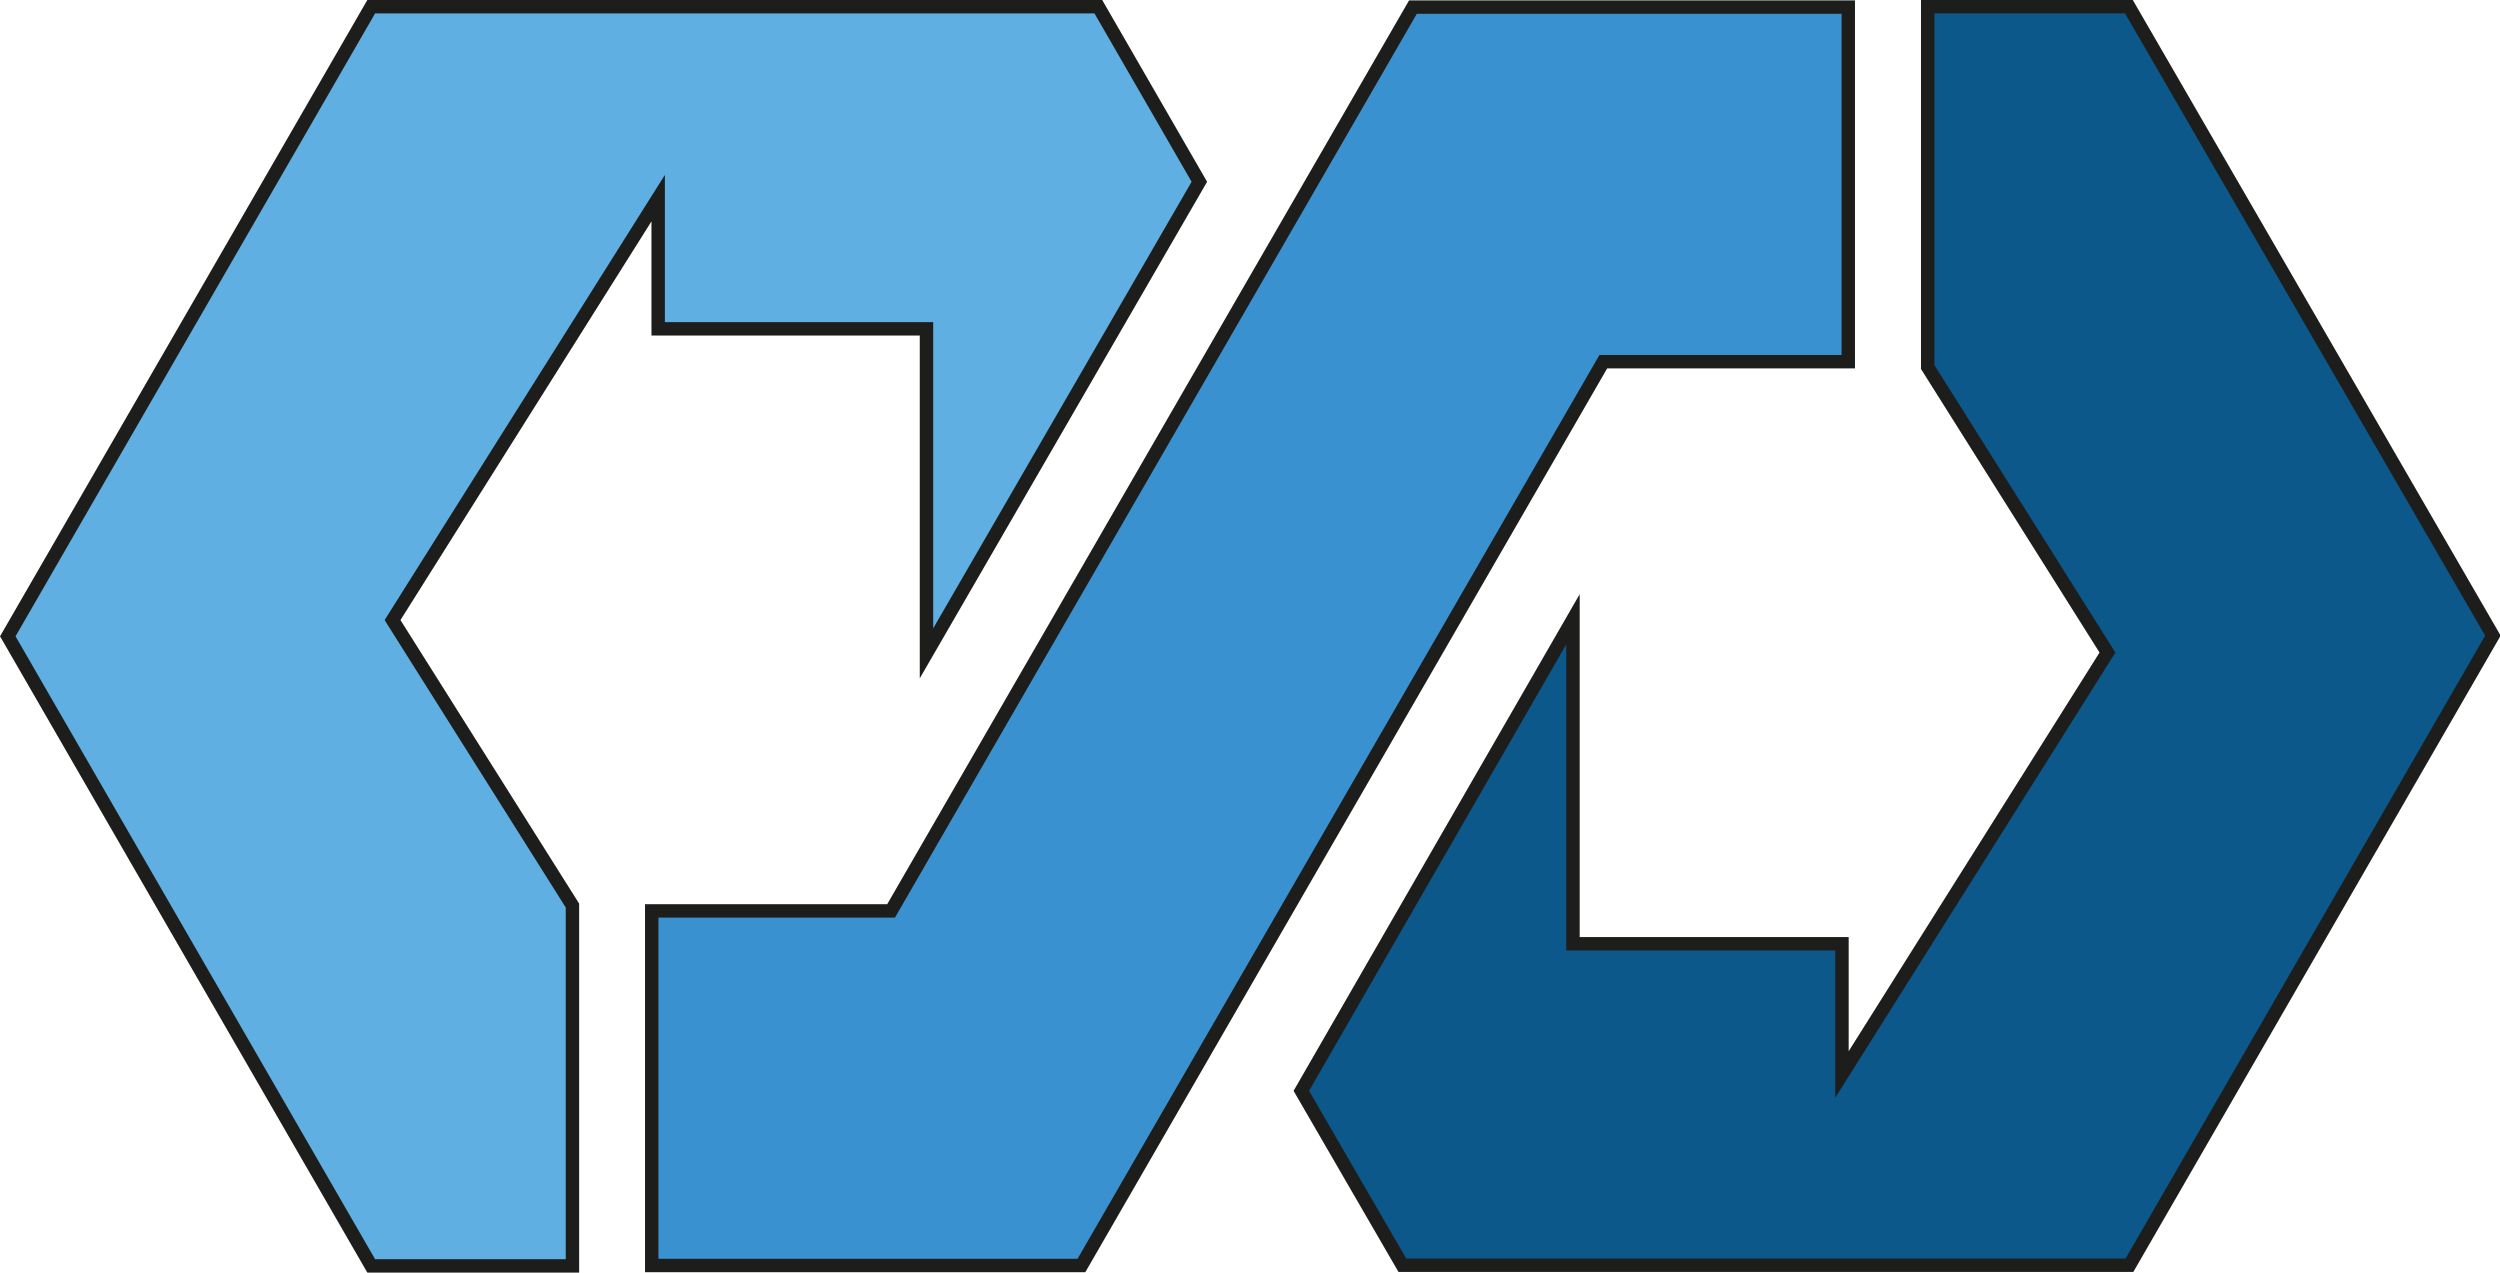
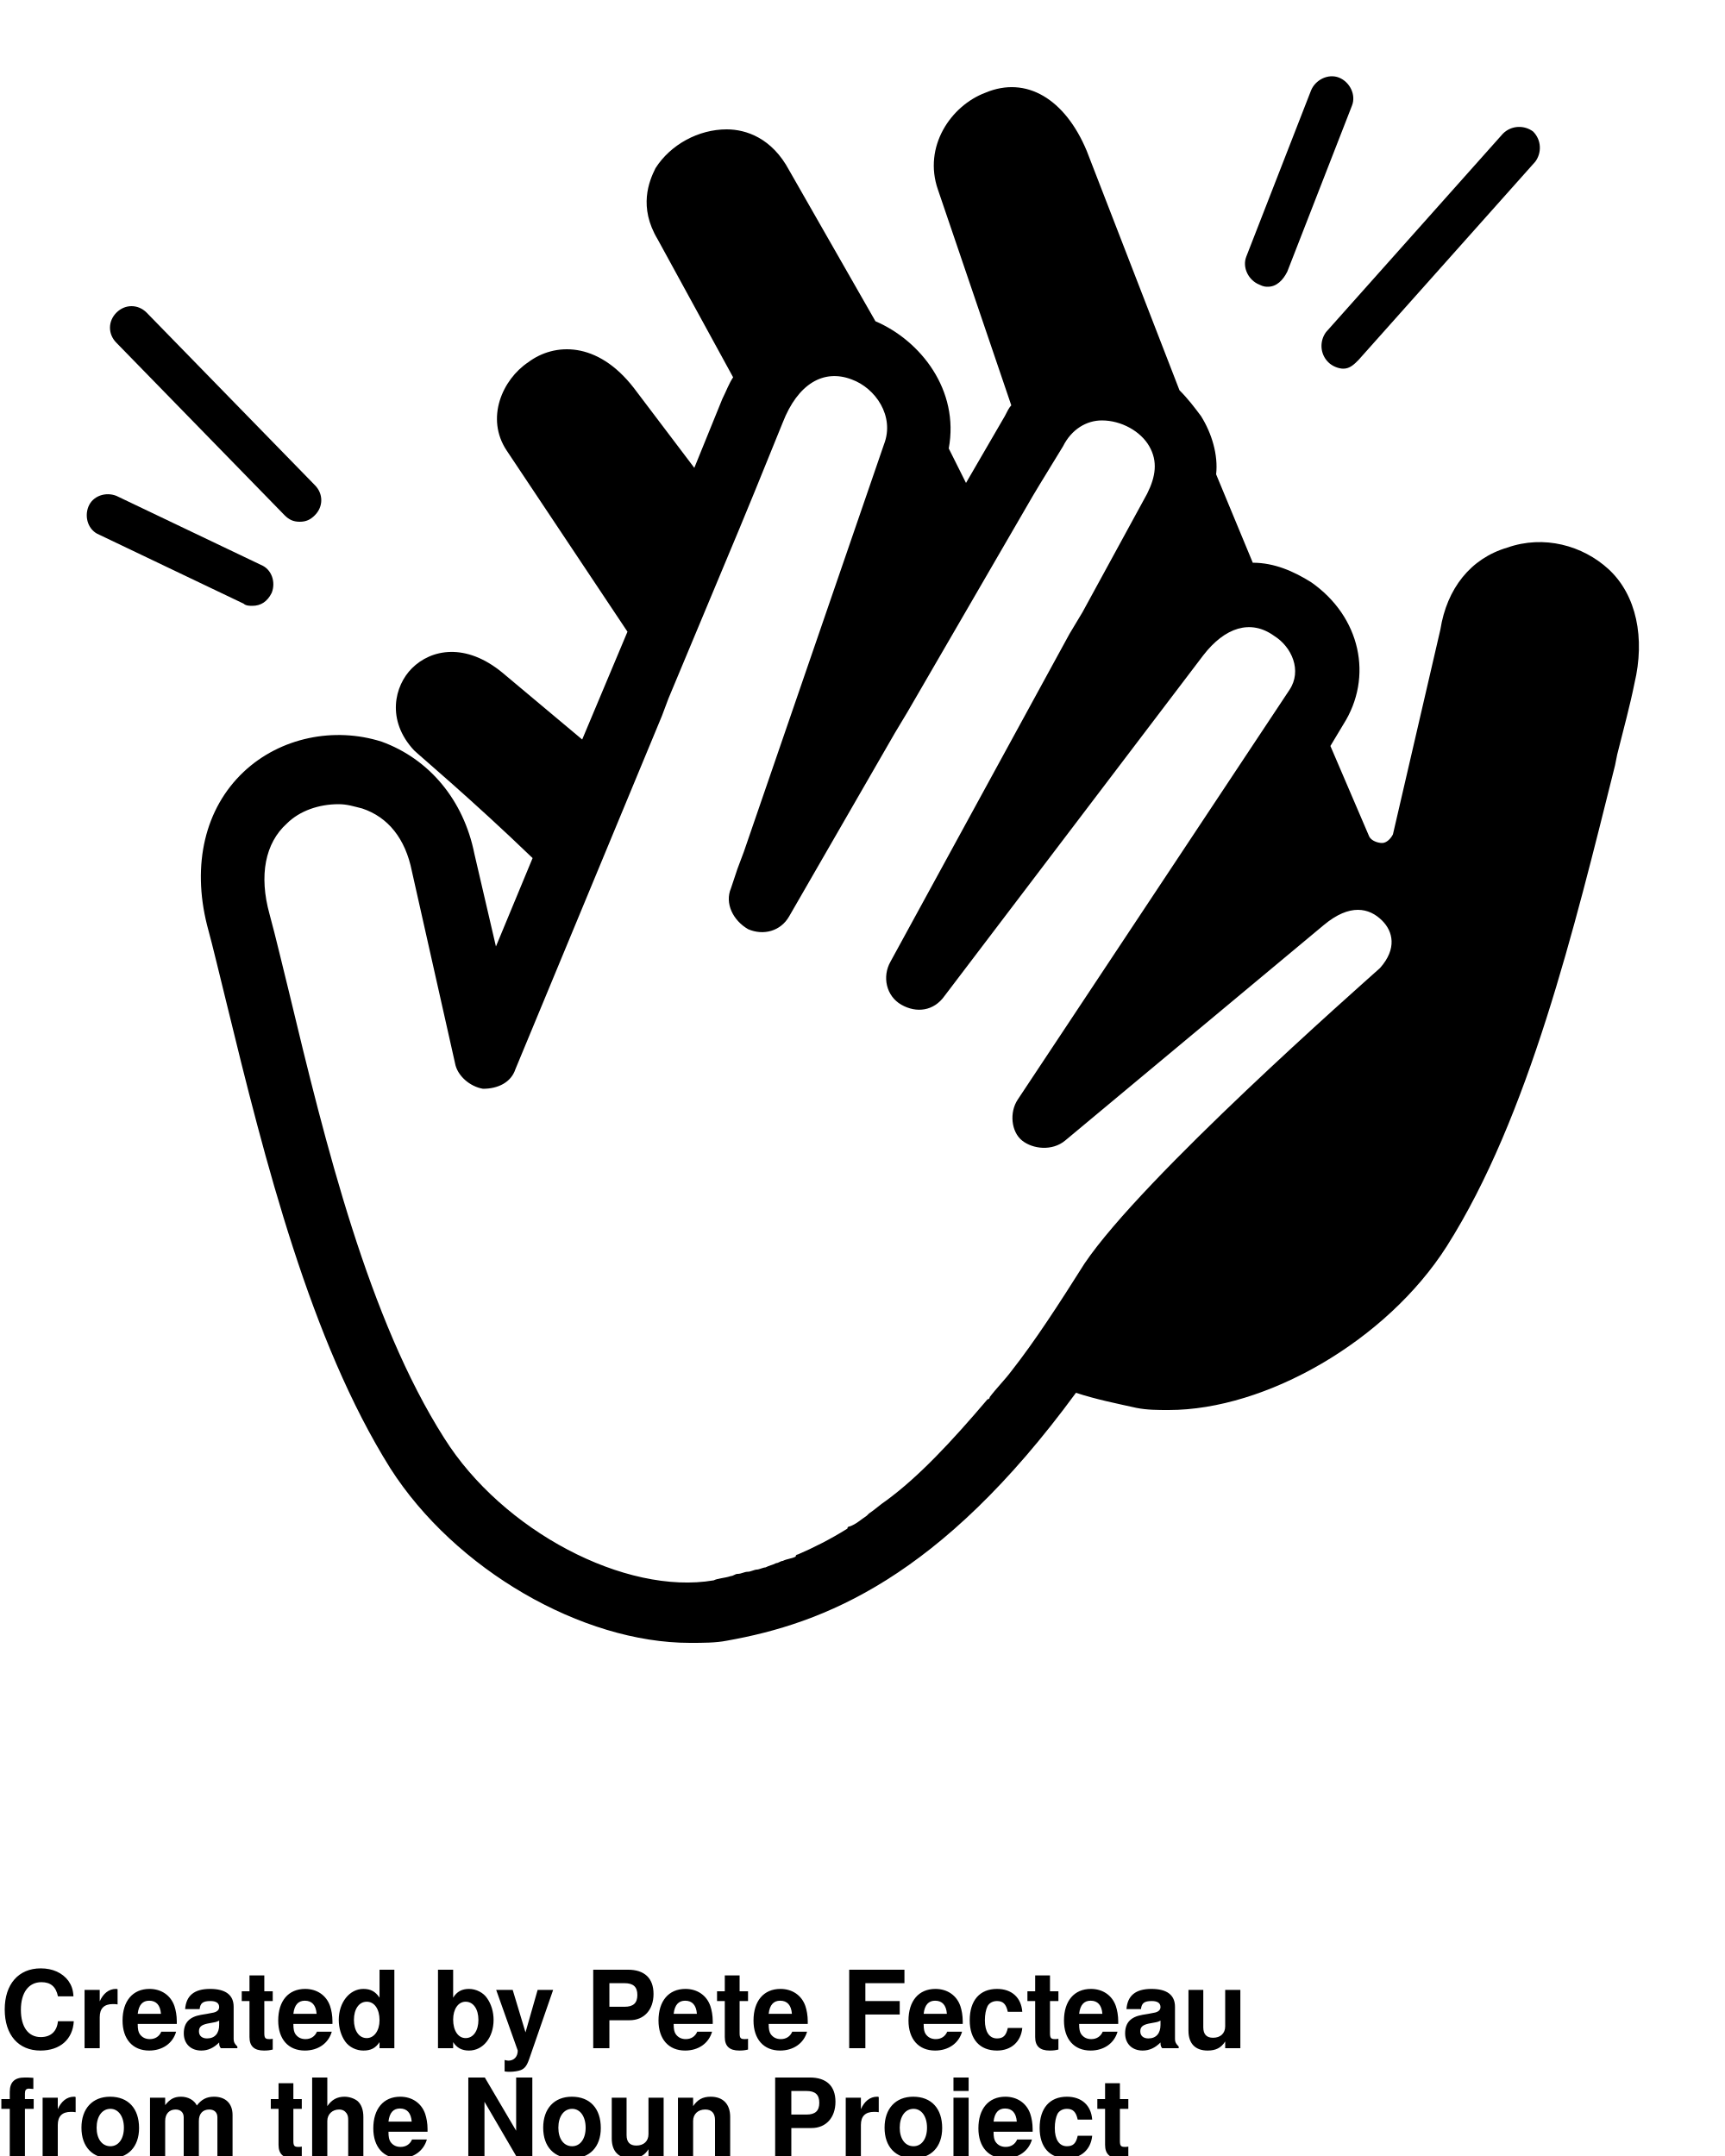
- <svg xmlns="http://www.w3.org/2000/svg" viewBox="0 0 186.35 94.86">
-   <defs>
-     <style>.cls-1{fill:#0c588b;}.cls-1,.cls-2,.cls-3{stroke:#1d1d1b;stroke-miterlimit:10;}.cls-2{fill:#5fafe2;}.cls-3{fill:#3a91cf;}</style>
-   </defs>
-   <g id="Capa_2" data-name="Capa 2">
-     <g id="Capa_1-2" data-name="Capa 1">
-       <path class="cls-1" d="M158.69.5h-15V27.36l13.4,21.28L137.3,80.09V70.35H117.25V46.16L97,81.31l7.53,13h54.2l27.09-46.93Z" />
-       <path class="cls-2" d="M27.67,94.36h15V67.5L29.26,46.22l19.8-31.45v9.74h20V48.7L89.4,13.55,81.87.5H27.67L.58,47.43Z" />
-       <polygon class="cls-3" points="137.77 0.53 137.77 26.96 119.51 26.96 95.87 67.9 80.61 94.33 48.58 94.33 48.58 67.9 66.42 67.9 95.67 17.24 105.32 0.53 137.77 0.53" />
-     </g>
+ <svg xmlns="http://www.w3.org/2000/svg" version="1.1" x="0px" y="0px" viewBox="0 0 80 100" style="enable-background:new 0 0 80 80;" xml:space="preserve">
+   <g>
+     <path d="M62.3,17.1c-0.2,0-0.5-0.1-0.7-0.3c-0.4-0.4-0.4-1-0.1-1.4l8.2-9.2c0.4-0.4,1-0.4,1.4-0.1c0.4,0.4,0.4,1,0.1,1.4L63,16.7   C62.8,16.9,62.6,17.1,62.3,17.1z" />
  </g>
+   <g>
+     <path d="M58.8,13.3c-0.1,0-0.2,0-0.4-0.1c-0.5-0.2-0.8-0.8-0.6-1.3l3-7.7c0.2-0.5,0.8-0.8,1.3-0.6c0.5,0.2,0.8,0.8,0.6,1.3l-3,7.7   C59.5,13,59.2,13.3,58.8,13.3z" />
+   </g>
+   <g>
+     <path d="M13.9,24.2c-0.3,0-0.5-0.1-0.7-0.3l-7.8-8c-0.4-0.4-0.4-1,0-1.4s1-0.4,1.4,0l7.8,8c0.4,0.4,0.4,1,0,1.4   C14.4,24.1,14.2,24.2,13.9,24.2z" />
+   </g>
+   <g>
+     <path d="M11.7,28.1c-0.1,0-0.3,0-0.4-0.1l-6.7-3.2c-0.5-0.2-0.7-0.8-0.5-1.3c0.2-0.5,0.8-0.7,1.3-0.5l6.7,3.2   c0.5,0.2,0.7,0.8,0.5,1.3C12.4,27.9,12.1,28.1,11.7,28.1z" />
+   </g>
+   <g>
+     <path d="M74.6,26.4c-1.2-1.1-3-1.6-4.7-1c-1.7,0.5-2.8,1.9-3.1,3.8l-2.2,9.5c-0.1,0.2-0.3,0.4-0.5,0.4c-0.2,0-0.5-0.1-0.6-0.3   l-1.8-4.2l0.6-1c1.4-2.2,0.8-5-1.5-6.6c-0.8-0.5-1.7-0.9-2.7-0.9l-1.7-4.1c0.1-0.9-0.2-1.9-0.7-2.7c-0.3-0.4-0.6-0.8-1-1.2L50.4,7   c-1-2.4-2.8-3.5-4.7-2.7c-1.6,0.6-2.9,2.5-2.2,4.5l3.4,10c-0.1,0.1-0.2,0.3-0.3,0.5l-1.8,3.1L44,20.8c0.5-2.7-1.3-5-3.4-5.9l-4-7   c-0.8-1.5-2-1.9-2.9-1.9c-1.3,0-2.6,0.7-3.3,1.8c-0.3,0.6-0.8,1.8,0.1,3.3l3.5,6.4c-0.2,0.3-0.3,0.6-0.5,1l-1.3,3.2l-2.8-3.7   c-1.7-2.2-3.7-2.1-4.9-1.2c-1.2,0.8-2,2.6-1,4.1l5.6,8.4l-2.1,5l-3.7-3.1c-1.7-1.4-3.3-1.1-4.2-0.2c-0.8,0.8-1.2,2.4,0.1,3.8   c0.2,0.2,2.7,2.3,5.5,5l-1.7,4.1l-1-4.3c-0.5-2.5-2.1-4.4-4.3-5.2c-2.2-0.7-4.7-0.2-6.4,1.4c-1.8,1.7-2.4,4.3-1.7,7.1   c0.3,1.1,0.6,2.4,0.9,3.6c1.8,7.4,3.9,15.7,7.6,21.6c3,4.7,8.9,8.1,13.9,8.1c0.6,0,1.2,0,1.7-0.1c4.5-0.8,9.9-2.9,16.2-11.5   c0.9,0.3,1.9,0.5,2.8,0.7c0.5,0.1,1,0.1,1.5,0.1c4.5,0,10.1-3.2,12.9-7.6c3.8-6,5.9-14.7,7.8-22.3l0.1-0.5c0.3-1.2,0.6-2.3,0.8-3.3   C76.3,29.6,75.9,27.6,74.6,26.4z M64,44.9c-1,0.9-11,9.7-13.7,13.7c-1.2,1.9-2.3,3.6-3.4,5l0,0c0,0,0,0,0,0c-0.3,0.4-0.7,0.8-1,1.2   c0,0,0,0.1-0.1,0.1c-1.7,2-3.2,3.6-4.7,4.7c0,0,0,0,0,0c-0.3,0.2-0.5,0.4-0.8,0.6c0,0-0.1,0.1-0.1,0.1c-0.3,0.2-0.5,0.4-0.8,0.5   c0,0-0.1,0-0.1,0.1c-0.8,0.5-1.6,0.9-2.3,1.2c0,0-0.1,0-0.1,0.1c-0.2,0.1-0.4,0.1-0.6,0.2c-0.1,0-0.2,0.1-0.3,0.1   c-0.2,0.1-0.3,0.1-0.5,0.2c-0.1,0-0.3,0.1-0.4,0.1c-0.1,0-0.3,0.1-0.4,0.1c-0.2,0-0.3,0.1-0.5,0.1c-0.1,0-0.2,0.1-0.3,0.1   c-0.3,0.1-0.6,0.1-0.8,0.2c-4.1,0.7-9.8-2.3-12.5-6.6c-3.5-5.5-5.5-13.6-7.2-20.7c-0.3-1.2-0.6-2.5-0.9-3.6   c-0.5-1.8-0.2-3.3,0.8-4.2c0.6-0.6,1.5-0.9,2.4-0.9c0.4,0,0.7,0.1,1.1,0.2c1.2,0.4,2,1.4,2.3,2.9l2,8.9c0.1,0.6,0.7,1.1,1.3,1.2   c0.7,0,1.3-0.3,1.5-0.9l6.8-16.4l0.3-0.8l0,0l3.3-7.9l0,0l0.7-1.7l1.3-3.2c0.7-1.8,1.9-2.5,3.2-2c1.1,0.4,2,1.7,1.5,3l-6.5,18.9   l-0.3,0.8l0,0l-0.3,0.9c-0.3,0.7,0.1,1.5,0.8,1.9c0.7,0.3,1.5,0.1,1.9-0.6l4.9-8.5l0,0l0.6-1L47.9,23l0.3-0.5l0,0l1.1-1.8   c0.4-0.8,1.1-1.2,1.8-1.2c0.9,0,1.8,0.5,2.2,1.2c0.4,0.7,0.3,1.4-0.1,2.2l-3,5.5v0l-0.6,1l-8.3,15.2c-0.4,0.7-0.2,1.6,0.5,2   c0.7,0.4,1.5,0.3,2-0.4l12-15.8c1-1.3,2.2-1.7,3.3-0.9c0.8,0.5,1.3,1.6,0.7,2.5L47.2,51c-0.4,0.6-0.3,1.5,0.2,1.9s1.4,0.5,2,0   l12-10c1.2-1,2.1-0.8,2.7-0.2C64.6,43.2,64.8,44,64,44.9z" />
+   </g>
+   <text x="0" y="95" fill="#000000" font-size="5px" font-weight="bold" font-family="'Helvetica Neue', Helvetica, Arial-Unicode, Arial, Sans-serif">Created by Pete Fecteau</text>
+   <text x="0" y="100" fill="#000000" font-size="5px" font-weight="bold" font-family="'Helvetica Neue', Helvetica, Arial-Unicode, Arial, Sans-serif">from the Noun Project</text>
</svg>
